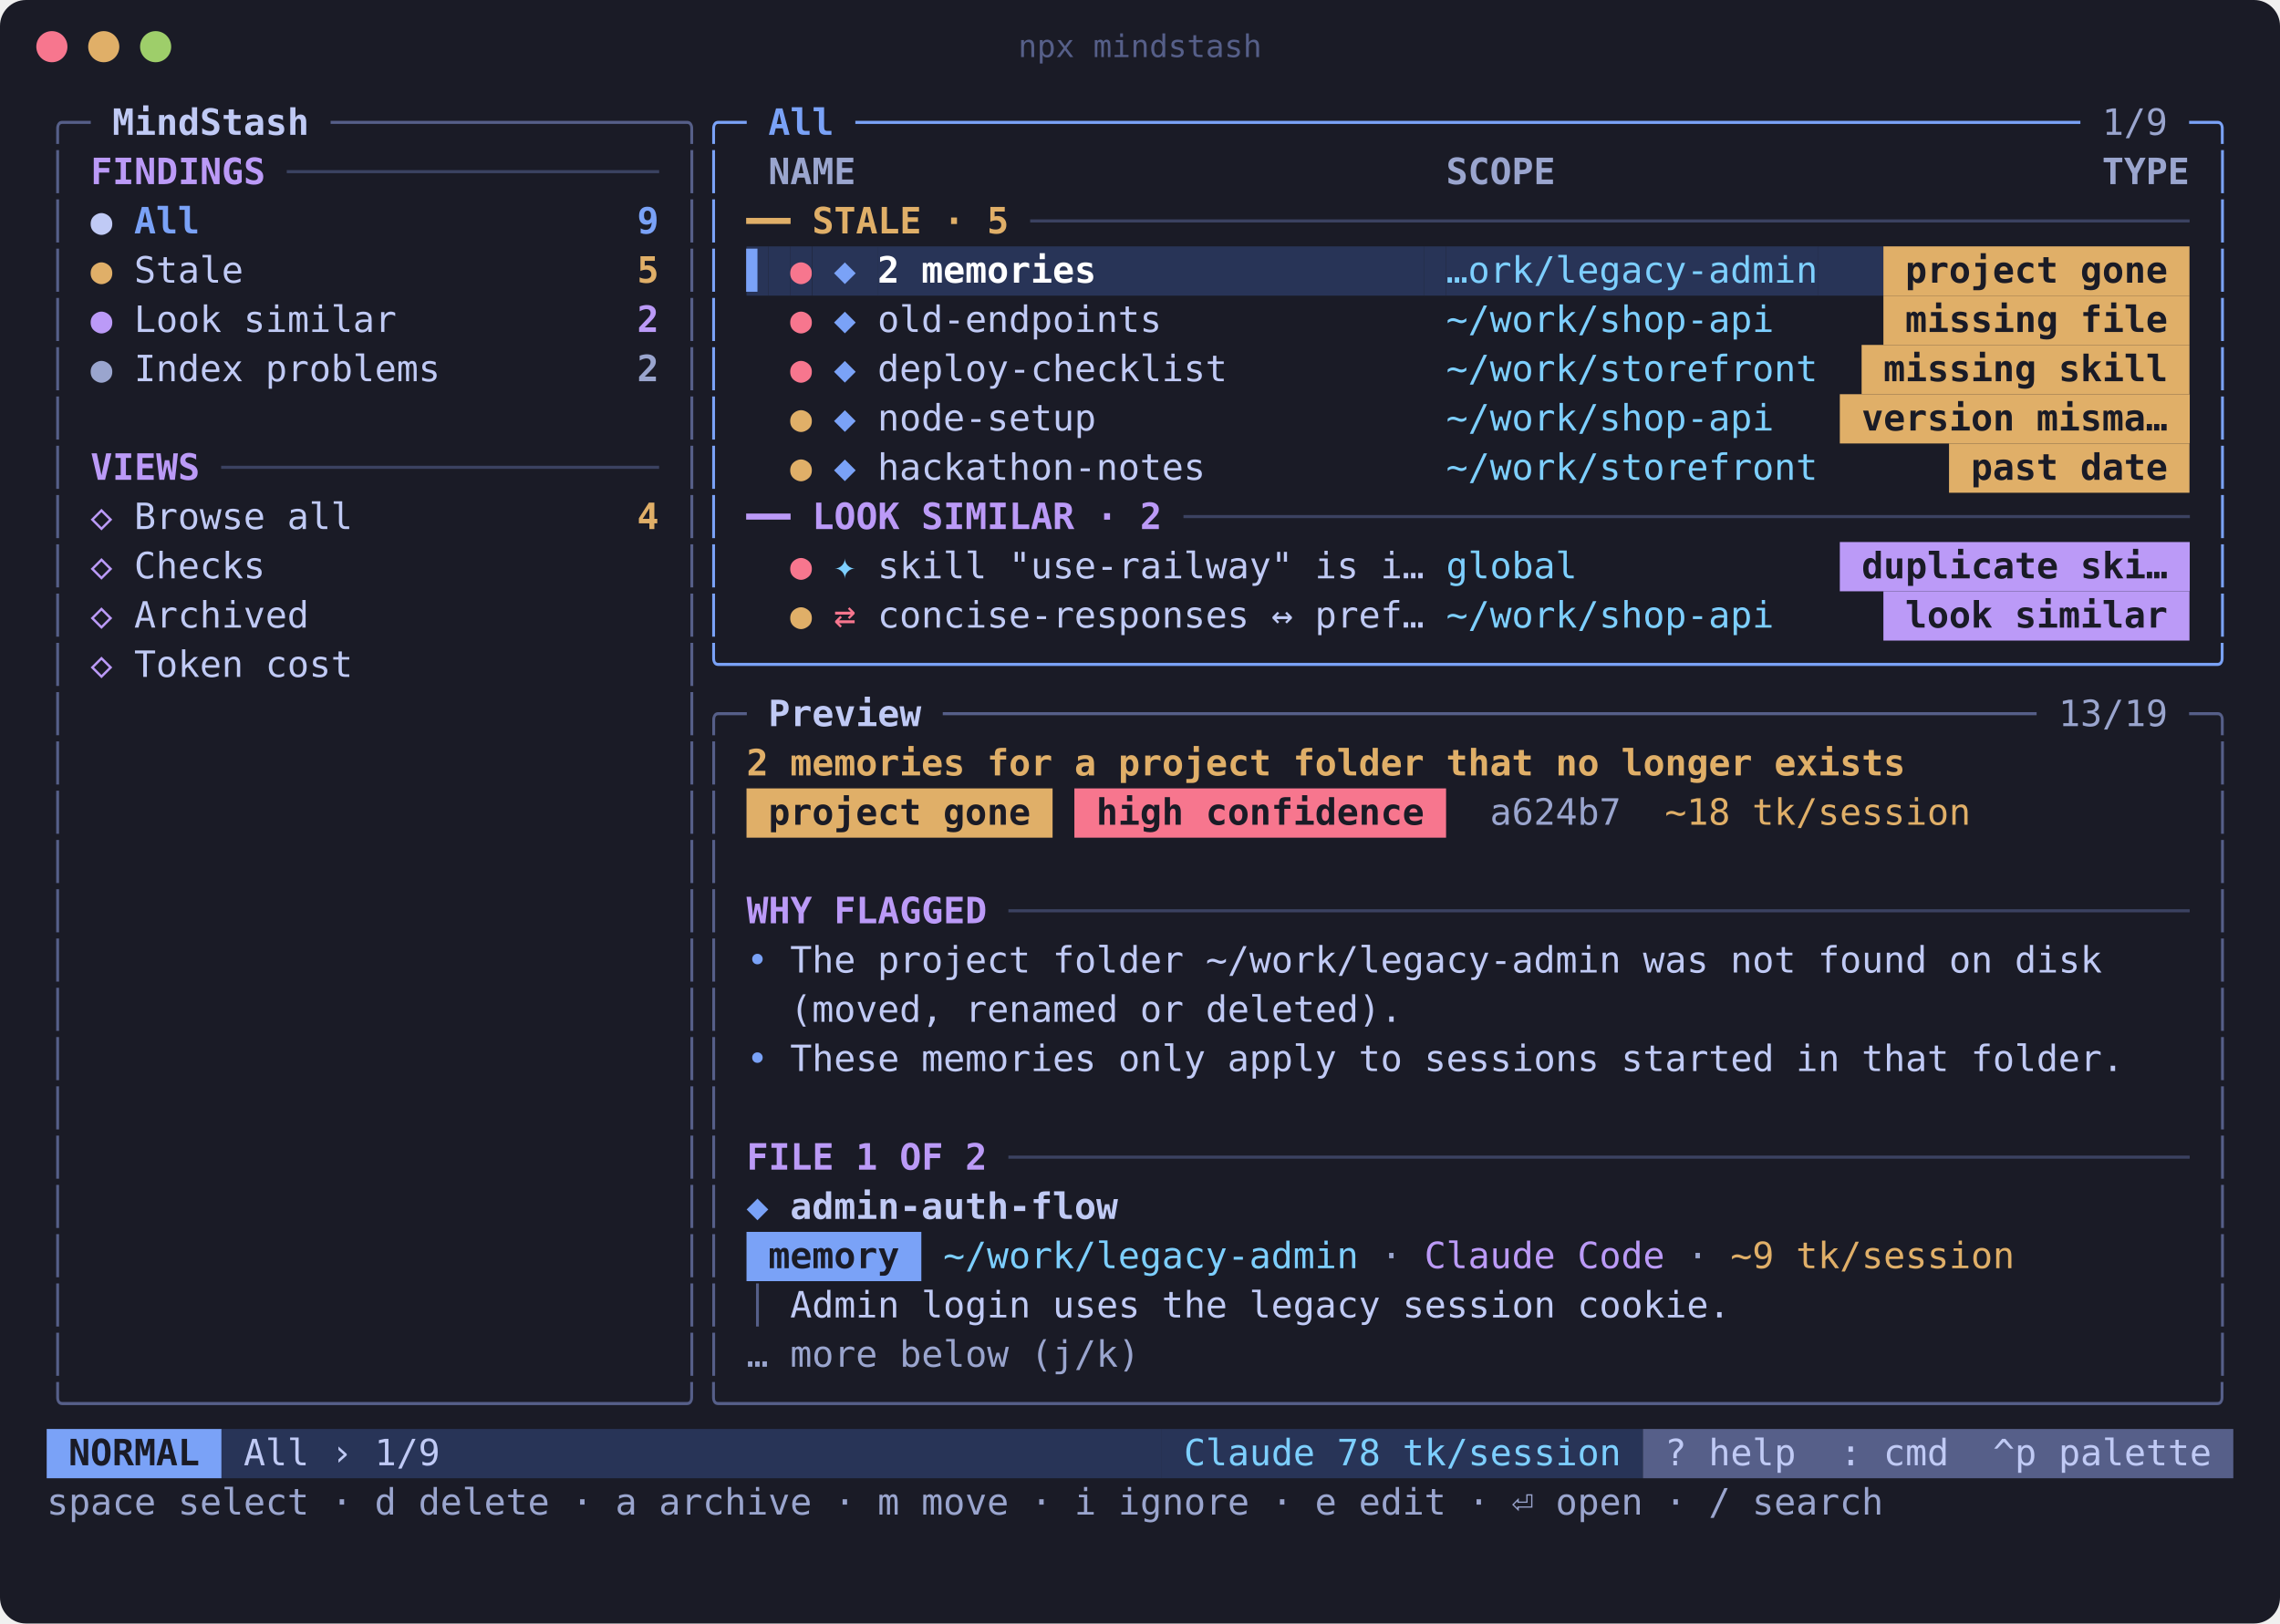
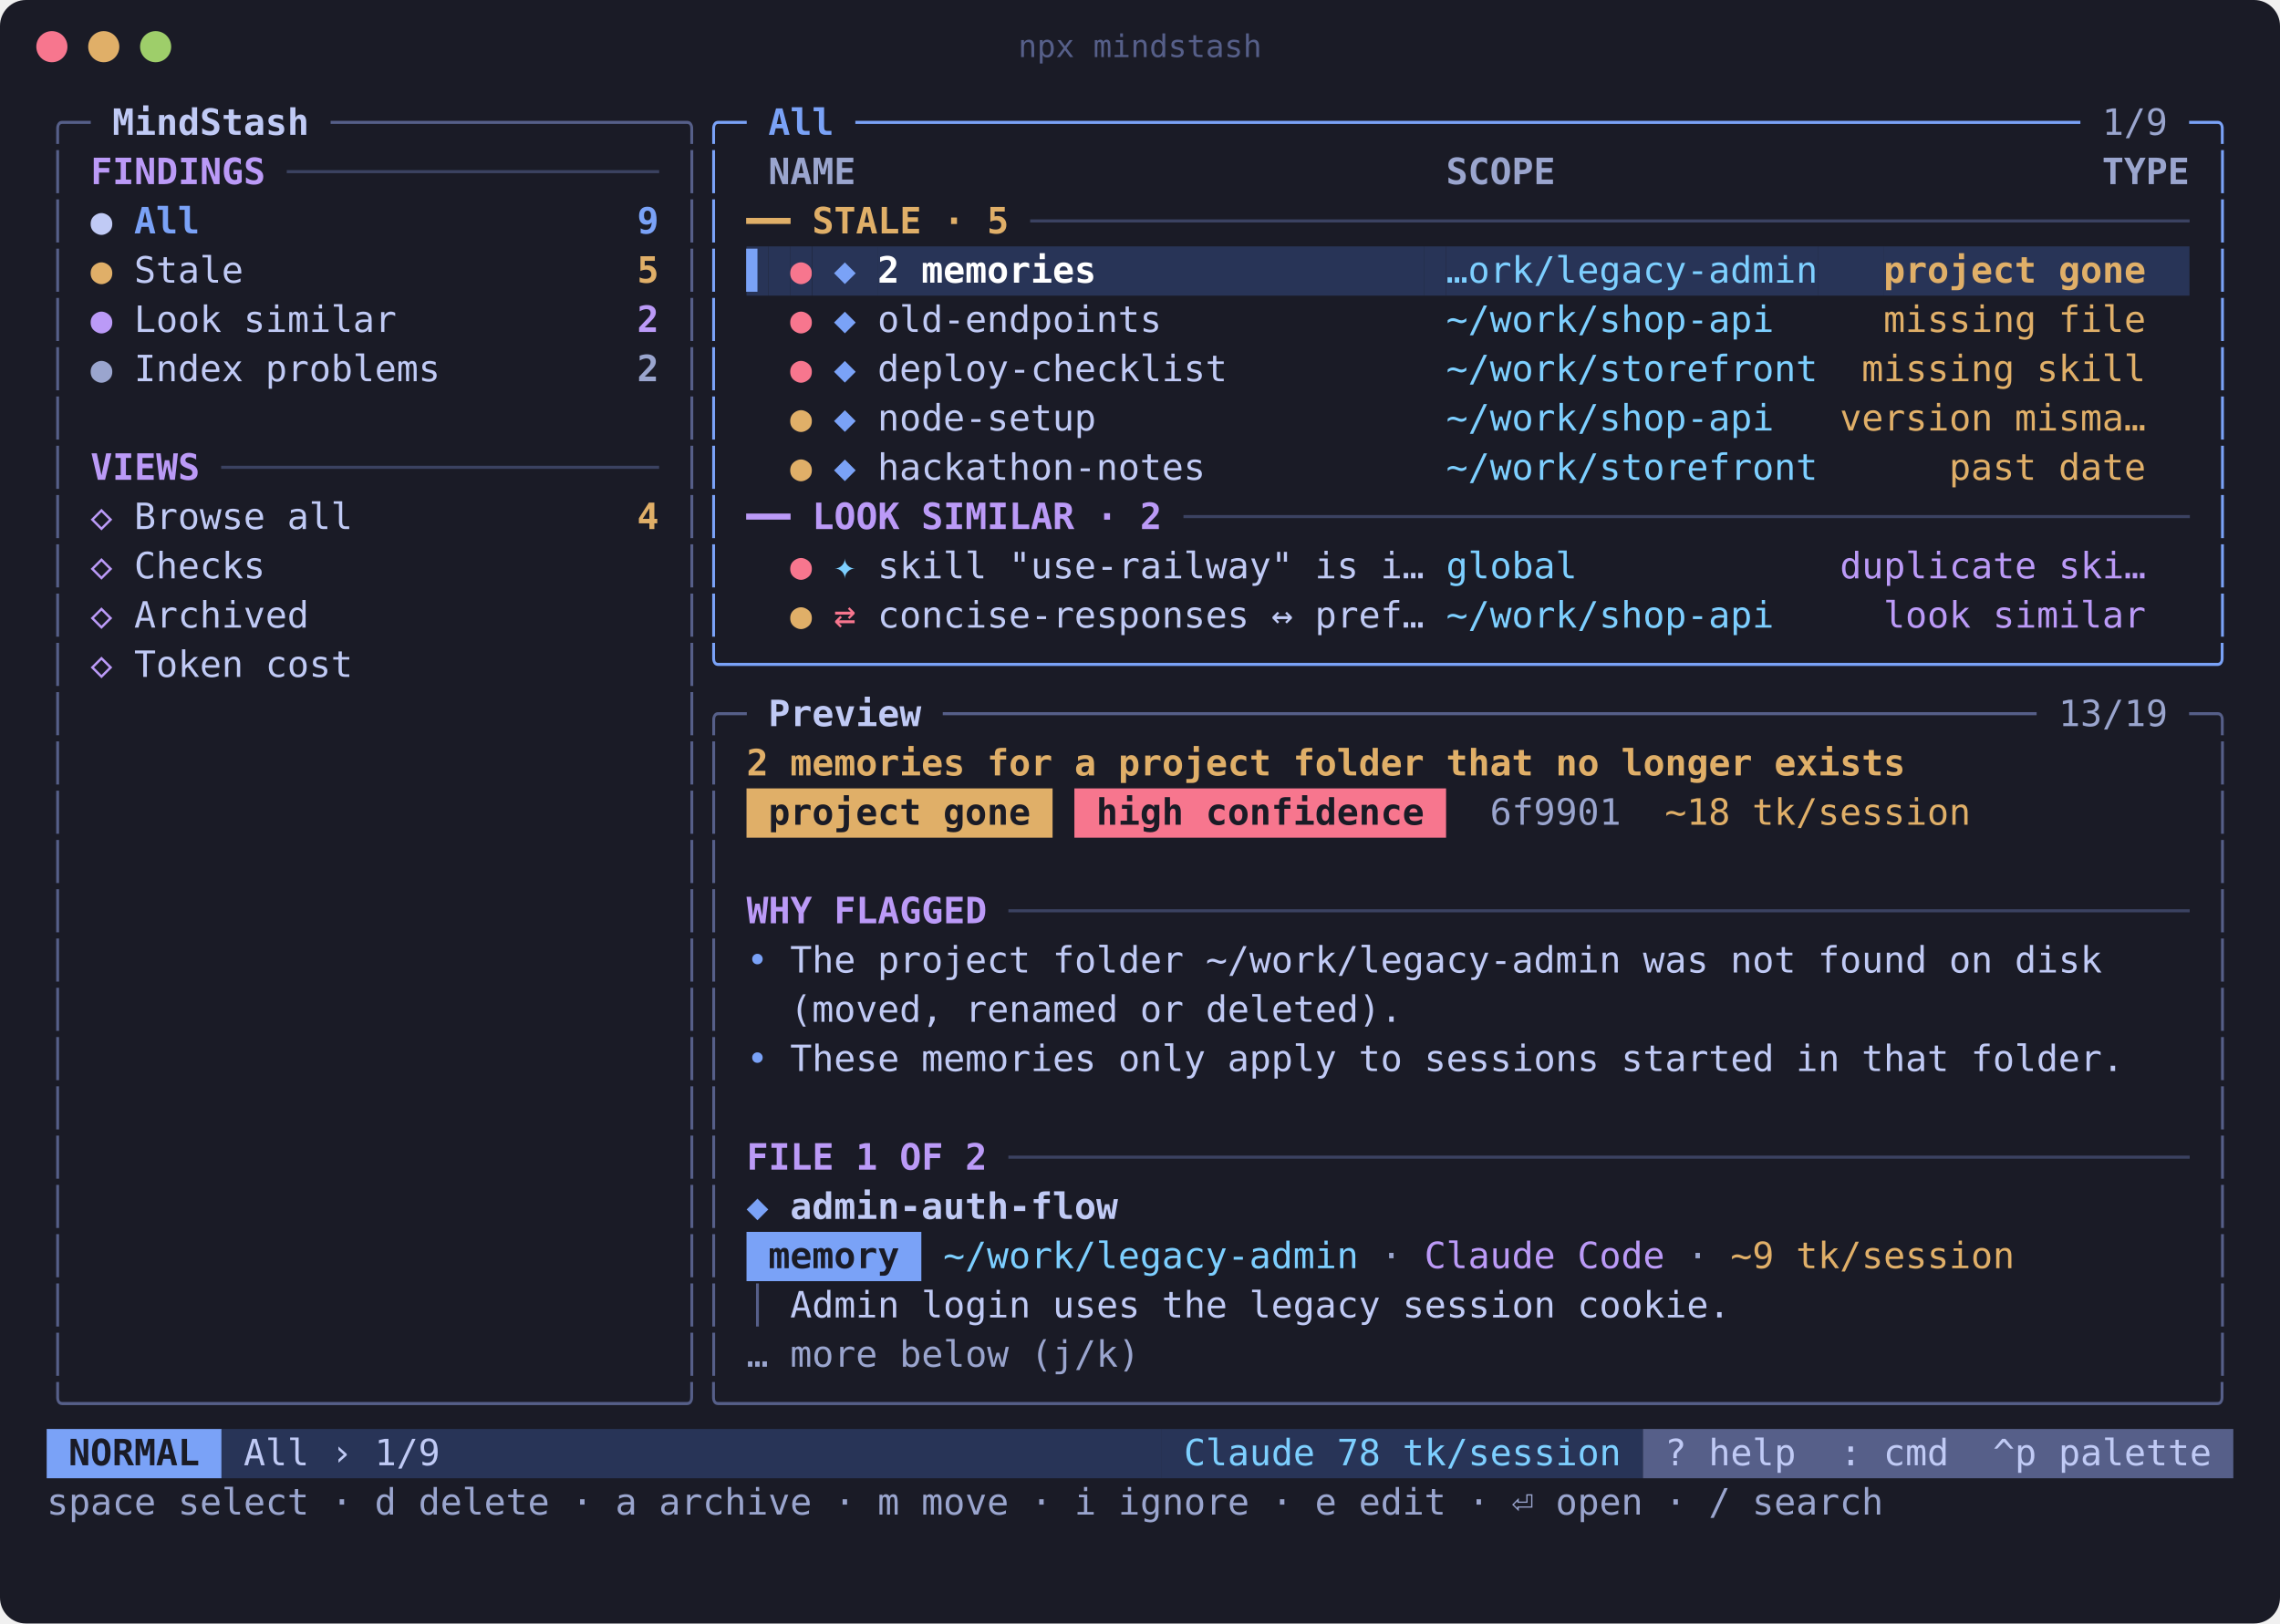
<svg xmlns="http://www.w3.org/2000/svg" width="879" height="626" viewBox="0 0 879 626" role="img" aria-label="npx mindstash">
  <rect width="879" height="626" rx="10" fill="#1a1b26" />
  <circle cx="20" cy="18" r="6" fill="#f7768e" />
  <circle cx="40" cy="18" r="6" fill="#e0af68" />
  <circle cx="60" cy="18" r="6" fill="#9ece6a" />
  <text x="439.5" y="22" fill="#565f89" font-size="12" text-anchor="middle" font-family="ui-monospace, SFMono-Regular, Menlo, monospace">npx mindstash</text>
  <g font-family="ui-monospace, SFMono-Regular, Menlo, Consolas, monospace" font-size="14" xml:space="preserve">
    <text x="18.0" y="52" fill="#565f89">╭─</text>
    <text x="43.3" y="52" fill="#c0caf5" font-weight="700">MindStash</text>
    <text x="127.6" y="52" fill="#565f89">────────────────╮</text>
    <text x="270.9" y="52" fill="#7aa2f7">╭─</text>
    <text x="296.2" y="52" fill="#7aa2f7" font-weight="700">All</text>
    <text x="329.9" y="52" fill="#7aa2f7">────────────────────────────────────────────────────────</text>
    <text x="810.4" y="52" fill="#9aa5ce">1/9</text>
    <text x="844.1" y="52" fill="#7aa2f7">─╮</text>
    <text x="18.0" y="71" fill="#565f89">│</text>
    <text x="34.9" y="71" fill="#bb9af7" font-weight="700">FINDINGS</text>
    <text x="110.7" y="71" fill="#3b4261">─────────────────</text>
    <text x="262.5" y="71" fill="#565f89">│</text>
    <text x="270.9" y="71" fill="#7aa2f7">│</text>
    <text x="296.2" y="71" fill="#9aa5ce" font-weight="700">NAME</text>
    <text x="557.5" y="71" fill="#9aa5ce" font-weight="700">SCOPE</text>
    <text x="810.4" y="71" fill="#9aa5ce" font-weight="700">TYPE</text>
    <text x="852.6" y="71" fill="#7aa2f7">│</text>
    <text x="18.0" y="90" fill="#565f89">│</text>
    <text x="34.9" y="90" fill="#c0caf5" font-weight="700">●</text>
    <text x="51.7" y="90" fill="#7aa2f7" font-weight="700">All</text>
    <text x="245.6" y="90" fill="#7aa2f7" font-weight="700">9</text>
    <text x="262.5" y="90" fill="#565f89">│</text>
    <text x="270.9" y="90" fill="#7aa2f7">│</text>
    <text x="287.8" y="90" fill="#e0af68">━━</text>
    <text x="313.1" y="90" fill="#e0af68" font-weight="700">STALE</text>
    <text x="363.6" y="90" fill="#e0af68" font-weight="700">·</text>
    <text x="380.5" y="90" fill="#e0af68" font-weight="700">5</text>
    <text x="397.3" y="90" fill="#3b4261">─────────────────────────────────────────────────────</text>
    <text x="852.6" y="90" fill="#7aa2f7">│</text>
    <text x="18.0" y="109" fill="#565f89">│</text>
    <text x="34.9" y="109" fill="#e0af68">●</text>
    <text x="51.7" y="109" fill="#c0caf5">Stale</text>
    <text x="245.6" y="109" fill="#e0af68" font-weight="700">5</text>
    <text x="262.5" y="109" fill="#565f89">│</text>
    <text x="270.9" y="109" fill="#7aa2f7">│</text>
    <rect x="287.8" y="95" width="8.4" height="19" fill="#283457" />
    <text x="287.8" y="109" fill="#7aa2f7">▌</text>
    <rect x="296.2" y="95" width="8.4" height="19" fill="#283457" />
    <rect x="304.6" y="95" width="8.4" height="19" fill="#283457" />
    <text x="304.6" y="109" fill="#f7768e">●</text>
    <rect x="313.1" y="95" width="25.3" height="19" fill="#283457" />
    <text x="321.5" y="109" fill="#7aa2f7">◆</text>
    <rect x="338.3" y="95" width="210.8" height="19" fill="#283457" />
    <text x="338.3" y="109" fill="#ffffff" font-weight="700">2</text>
    <text x="355.2" y="109" fill="#ffffff" font-weight="700">memories</text>
    <rect x="549.1" y="95" width="8.4" height="19" fill="#283457" />
    <rect x="557.5" y="95" width="143.3" height="19" fill="#283457" />
    <text x="557.5" y="109" fill="#7dcfff">…ork/legacy-admin</text>
    <rect x="700.8" y="95" width="25.3" height="19" fill="#283457" />
-     <rect x="726.1" y="95" width="118.0" height="19" fill="#e0af68" />
-     <text x="734.5" y="109" fill="#1a1b26" font-weight="700">project</text>
-     <text x="802.0" y="109" fill="#1a1b26" font-weight="700">gone</text>
+     <rect x="726.1" y="95" width="118.0" height="19" fill="#283457" />
+     <text x="726.1" y="109" fill="#e0af68" font-weight="700">project</text>
+     <text x="793.6" y="109" fill="#e0af68" font-weight="700">gone</text>
    <text x="852.6" y="109" fill="#7aa2f7">│</text>
    <text x="18.0" y="128" fill="#565f89">│</text>
    <text x="34.9" y="128" fill="#bb9af7">●</text>
    <text x="51.7" y="128" fill="#c0caf5">Look</text>
    <text x="93.9" y="128" fill="#c0caf5">similar</text>
    <text x="245.6" y="128" fill="#bb9af7" font-weight="700">2</text>
    <text x="262.5" y="128" fill="#565f89">│</text>
    <text x="270.9" y="128" fill="#7aa2f7">│</text>
    <text x="304.6" y="128" fill="#f7768e">●</text>
    <text x="321.5" y="128" fill="#7aa2f7">◆</text>
    <text x="338.3" y="128" fill="#c0caf5">old-endpoints</text>
    <text x="557.5" y="128" fill="#7dcfff">~/work/shop-api</text>
-     <rect x="726.1" y="114" width="118.0" height="19" fill="#e0af68" />
-     <text x="734.5" y="128" fill="#1a1b26" font-weight="700">missing</text>
-     <text x="802.0" y="128" fill="#1a1b26" font-weight="700">file</text>
+     <text x="726.1" y="128" fill="#e0af68">missing</text>
+     <text x="793.6" y="128" fill="#e0af68">file</text>
    <text x="852.6" y="128" fill="#7aa2f7">│</text>
    <text x="18.0" y="147" fill="#565f89">│</text>
    <text x="34.9" y="147" fill="#9aa5ce">●</text>
    <text x="51.7" y="147" fill="#c0caf5">Index</text>
    <text x="102.3" y="147" fill="#c0caf5">problems</text>
    <text x="245.6" y="147" fill="#9aa5ce" font-weight="700">2</text>
    <text x="262.5" y="147" fill="#565f89">│</text>
    <text x="270.9" y="147" fill="#7aa2f7">│</text>
    <text x="304.6" y="147" fill="#f7768e">●</text>
    <text x="321.5" y="147" fill="#7aa2f7">◆</text>
    <text x="338.3" y="147" fill="#c0caf5">deploy-checklist</text>
    <text x="557.5" y="147" fill="#7dcfff">~/work/storefront</text>
-     <rect x="717.7" y="133" width="126.4" height="19" fill="#e0af68" />
-     <text x="726.1" y="147" fill="#1a1b26" font-weight="700">missing</text>
-     <text x="793.6" y="147" fill="#1a1b26" font-weight="700">skill</text>
+     <text x="717.7" y="147" fill="#e0af68">missing</text>
+     <text x="785.1" y="147" fill="#e0af68">skill</text>
    <text x="852.6" y="147" fill="#7aa2f7">│</text>
    <text x="18.0" y="166" fill="#565f89">│</text>
    <text x="262.5" y="166" fill="#565f89">│</text>
    <text x="270.9" y="166" fill="#7aa2f7">│</text>
    <text x="304.6" y="166" fill="#e0af68">●</text>
    <text x="321.5" y="166" fill="#7aa2f7">◆</text>
    <text x="338.3" y="166" fill="#c0caf5">node-setup</text>
    <text x="557.5" y="166" fill="#7dcfff">~/work/shop-api</text>
-     <rect x="709.3" y="152" width="134.9" height="19" fill="#e0af68" />
-     <text x="717.7" y="166" fill="#1a1b26" font-weight="700">version</text>
-     <text x="785.1" y="166" fill="#1a1b26" font-weight="700">misma…</text>
+     <text x="709.3" y="166" fill="#e0af68">version</text>
+     <text x="776.7" y="166" fill="#e0af68">misma…</text>
    <text x="852.6" y="166" fill="#7aa2f7">│</text>
    <text x="18.0" y="185" fill="#565f89">│</text>
    <text x="34.9" y="185" fill="#bb9af7" font-weight="700">VIEWS</text>
    <text x="85.4" y="185" fill="#3b4261">────────────────────</text>
    <text x="262.5" y="185" fill="#565f89">│</text>
    <text x="270.9" y="185" fill="#7aa2f7">│</text>
    <text x="304.6" y="185" fill="#e0af68">●</text>
    <text x="321.5" y="185" fill="#7aa2f7">◆</text>
    <text x="338.3" y="185" fill="#c0caf5">hackathon-notes</text>
    <text x="557.5" y="185" fill="#7dcfff">~/work/storefront</text>
-     <rect x="751.4" y="171" width="92.7" height="19" fill="#e0af68" />
-     <text x="759.8" y="185" fill="#1a1b26" font-weight="700">past</text>
-     <text x="802.0" y="185" fill="#1a1b26" font-weight="700">date</text>
+     <text x="751.4" y="185" fill="#e0af68">past</text>
+     <text x="793.6" y="185" fill="#e0af68">date</text>
    <text x="852.6" y="185" fill="#7aa2f7">│</text>
    <text x="18.0" y="204" fill="#565f89">│</text>
    <text x="34.9" y="204" fill="#bb9af7">◇</text>
    <text x="51.7" y="204" fill="#c0caf5">Browse</text>
    <text x="110.7" y="204" fill="#c0caf5">all</text>
    <text x="245.6" y="204" fill="#e0af68" font-weight="700">4</text>
    <text x="262.5" y="204" fill="#565f89">│</text>
    <text x="270.9" y="204" fill="#7aa2f7">│</text>
    <text x="287.8" y="204" fill="#bb9af7">━━</text>
    <text x="313.1" y="204" fill="#bb9af7" font-weight="700">LOOK</text>
    <text x="355.2" y="204" fill="#bb9af7" font-weight="700">SIMILAR</text>
    <text x="422.6" y="204" fill="#bb9af7" font-weight="700">·</text>
    <text x="439.5" y="204" fill="#bb9af7" font-weight="700">2</text>
    <text x="456.4" y="204" fill="#3b4261">──────────────────────────────────────────────</text>
    <text x="852.6" y="204" fill="#7aa2f7">│</text>
    <text x="18.0" y="223" fill="#565f89">│</text>
    <text x="34.9" y="223" fill="#bb9af7">◇</text>
    <text x="51.7" y="223" fill="#c0caf5">Checks</text>
    <text x="262.5" y="223" fill="#565f89">│</text>
    <text x="270.9" y="223" fill="#7aa2f7">│</text>
    <text x="304.6" y="223" fill="#f7768e">●</text>
    <text x="321.5" y="223" fill="#7dcfff">✦</text>
    <text x="338.3" y="223" fill="#c0caf5">skill</text>
    <text x="388.9" y="223" fill="#c0caf5">"use-railway"</text>
    <text x="506.9" y="223" fill="#c0caf5">is</text>
    <text x="532.2" y="223" fill="#c0caf5">i…</text>
    <text x="557.5" y="223" fill="#7dcfff">global</text>
-     <rect x="709.3" y="209" width="134.9" height="19" fill="#bb9af7" />
-     <text x="717.7" y="223" fill="#1a1b26" font-weight="700">duplicate</text>
-     <text x="802.0" y="223" fill="#1a1b26" font-weight="700">ski…</text>
+     <text x="709.3" y="223" fill="#bb9af7">duplicate</text>
+     <text x="793.6" y="223" fill="#bb9af7">ski…</text>
    <text x="852.6" y="223" fill="#7aa2f7">│</text>
    <text x="18.0" y="242" fill="#565f89">│</text>
    <text x="34.9" y="242" fill="#bb9af7">◇</text>
    <text x="51.7" y="242" fill="#c0caf5">Archived</text>
    <text x="262.5" y="242" fill="#565f89">│</text>
    <text x="270.9" y="242" fill="#7aa2f7">│</text>
    <text x="304.6" y="242" fill="#e0af68">●</text>
    <text x="321.5" y="242" fill="#f7768e">⇄</text>
    <text x="338.3" y="242" fill="#c0caf5">concise-responses</text>
    <text x="490.1" y="242" fill="#c0caf5">↔</text>
    <text x="506.9" y="242" fill="#c0caf5">pref…</text>
    <text x="557.5" y="242" fill="#7dcfff">~/work/shop-api</text>
-     <rect x="726.1" y="228" width="118.0" height="19" fill="#bb9af7" />
-     <text x="734.5" y="242" fill="#1a1b26" font-weight="700">look</text>
-     <text x="776.7" y="242" fill="#1a1b26" font-weight="700">similar</text>
+     <text x="726.1" y="242" fill="#bb9af7">look</text>
+     <text x="768.3" y="242" fill="#bb9af7">similar</text>
    <text x="852.6" y="242" fill="#7aa2f7">│</text>
    <text x="18.0" y="261" fill="#565f89">│</text>
    <text x="34.9" y="261" fill="#bb9af7">◇</text>
    <text x="51.7" y="261" fill="#c0caf5">Token</text>
    <text x="102.3" y="261" fill="#c0caf5">cost</text>
    <text x="262.5" y="261" fill="#565f89">│</text>
    <text x="270.9" y="261" fill="#7aa2f7">╰────────────────────────────────────────────────────────────────────╯</text>
    <text x="18.0" y="280" fill="#565f89">│</text>
    <text x="262.5" y="280" fill="#565f89">│╭─</text>
    <text x="296.2" y="280" fill="#c0caf5" font-weight="700">Preview</text>
    <text x="363.6" y="280" fill="#565f89">──────────────────────────────────────────────────</text>
    <text x="793.6" y="280" fill="#9aa5ce">13/19</text>
    <text x="844.1" y="280" fill="#565f89">─╮</text>
    <text x="18.0" y="299" fill="#565f89">│</text>
    <text x="262.5" y="299" fill="#565f89">││</text>
    <text x="287.8" y="299" fill="#e0af68" font-weight="700">2</text>
    <text x="304.6" y="299" fill="#e0af68" font-weight="700">memories</text>
    <text x="380.5" y="299" fill="#e0af68" font-weight="700">for</text>
    <text x="414.2" y="299" fill="#e0af68" font-weight="700">a</text>
    <text x="431.1" y="299" fill="#e0af68" font-weight="700">project</text>
    <text x="498.5" y="299" fill="#e0af68" font-weight="700">folder</text>
    <text x="557.5" y="299" fill="#e0af68" font-weight="700">that</text>
    <text x="599.7" y="299" fill="#e0af68" font-weight="700">no</text>
    <text x="625.0" y="299" fill="#e0af68" font-weight="700">longer</text>
    <text x="684.0" y="299" fill="#e0af68" font-weight="700">exists</text>
    <text x="852.6" y="299" fill="#565f89">│</text>
    <text x="18.0" y="318" fill="#565f89">│</text>
    <text x="262.5" y="318" fill="#565f89">││</text>
    <rect x="287.8" y="304" width="118.0" height="19" fill="#e0af68" />
    <text x="296.2" y="318" fill="#1a1b26" font-weight="700">project</text>
    <text x="363.6" y="318" fill="#1a1b26" font-weight="700">gone</text>
    <rect x="414.2" y="304" width="143.3" height="19" fill="#f7768e" />
    <text x="422.6" y="318" fill="#1a1b26" font-weight="700">high</text>
    <text x="464.8" y="318" fill="#1a1b26" font-weight="700">confidence</text>
-     <text x="574.4" y="318" fill="#9aa5ce">a624b7</text>
+     <text x="574.4" y="318" fill="#9aa5ce">6f9901</text>
    <text x="641.8" y="318" fill="#e0af68">~18</text>
    <text x="675.5" y="318" fill="#e0af68">tk/session</text>
    <text x="852.6" y="318" fill="#565f89">│</text>
    <text x="18.0" y="337" fill="#565f89">│</text>
    <text x="262.5" y="337" fill="#565f89">││</text>
    <text x="852.6" y="337" fill="#565f89">│</text>
    <text x="18.0" y="356" fill="#565f89">│</text>
    <text x="262.5" y="356" fill="#565f89">││</text>
    <text x="287.8" y="356" fill="#bb9af7" font-weight="700">WHY</text>
    <text x="321.5" y="356" fill="#bb9af7" font-weight="700">FLAGGED</text>
    <text x="388.9" y="356" fill="#3b4261">──────────────────────────────────────────────────────</text>
    <text x="852.6" y="356" fill="#565f89">│</text>
    <text x="18.0" y="375" fill="#565f89">│</text>
    <text x="262.5" y="375" fill="#565f89">││</text>
    <text x="287.8" y="375" fill="#7aa2f7">•</text>
    <text x="304.6" y="375" fill="#c0caf5">The</text>
    <text x="338.3" y="375" fill="#c0caf5">project</text>
    <text x="405.8" y="375" fill="#c0caf5">folder</text>
    <text x="464.8" y="375" fill="#c0caf5">~/work/legacy-admin</text>
    <text x="633.4" y="375" fill="#c0caf5">was</text>
    <text x="667.1" y="375" fill="#c0caf5">not</text>
    <text x="700.8" y="375" fill="#c0caf5">found</text>
    <text x="751.4" y="375" fill="#c0caf5">on</text>
    <text x="776.7" y="375" fill="#c0caf5">disk</text>
    <text x="852.6" y="375" fill="#565f89">│</text>
    <text x="18.0" y="394" fill="#565f89">│</text>
    <text x="262.5" y="394" fill="#565f89">││</text>
    <text x="304.6" y="394" fill="#c0caf5">(moved,</text>
    <text x="372.1" y="394" fill="#c0caf5">renamed</text>
    <text x="439.5" y="394" fill="#c0caf5">or</text>
    <text x="464.8" y="394" fill="#c0caf5">deleted).</text>
    <text x="852.6" y="394" fill="#565f89">│</text>
    <text x="18.0" y="413" fill="#565f89">│</text>
    <text x="262.5" y="413" fill="#565f89">││</text>
    <text x="287.8" y="413" fill="#7aa2f7">•</text>
    <text x="304.6" y="413" fill="#c0caf5">These</text>
    <text x="355.2" y="413" fill="#c0caf5">memories</text>
    <text x="431.1" y="413" fill="#c0caf5">only</text>
    <text x="473.2" y="413" fill="#c0caf5">apply</text>
    <text x="523.8" y="413" fill="#c0caf5">to</text>
    <text x="549.1" y="413" fill="#c0caf5">sessions</text>
    <text x="625.0" y="413" fill="#c0caf5">started</text>
    <text x="692.4" y="413" fill="#c0caf5">in</text>
    <text x="717.7" y="413" fill="#c0caf5">that</text>
    <text x="759.8" y="413" fill="#c0caf5">folder.</text>
    <text x="852.6" y="413" fill="#565f89">│</text>
    <text x="18.0" y="432" fill="#565f89">│</text>
    <text x="262.5" y="432" fill="#565f89">││</text>
    <text x="852.6" y="432" fill="#565f89">│</text>
    <text x="18.0" y="451" fill="#565f89">│</text>
    <text x="262.5" y="451" fill="#565f89">││</text>
    <text x="287.8" y="451" fill="#bb9af7" font-weight="700">FILE</text>
    <text x="329.9" y="451" fill="#bb9af7" font-weight="700">1</text>
    <text x="346.8" y="451" fill="#bb9af7" font-weight="700">OF</text>
    <text x="372.1" y="451" fill="#bb9af7" font-weight="700">2</text>
    <text x="388.9" y="451" fill="#3b4261">──────────────────────────────────────────────────────</text>
    <text x="852.6" y="451" fill="#565f89">│</text>
    <text x="18.0" y="470" fill="#565f89">│</text>
    <text x="262.5" y="470" fill="#565f89">││</text>
    <text x="287.8" y="470" fill="#7aa2f7">◆</text>
    <text x="304.6" y="470" fill="#c0caf5" font-weight="700">admin-auth-flow</text>
    <text x="852.6" y="470" fill="#565f89">│</text>
    <text x="18.0" y="489" fill="#565f89">│</text>
    <text x="262.5" y="489" fill="#565f89">││</text>
    <rect x="287.8" y="475" width="67.4" height="19" fill="#7aa2f7" />
    <text x="296.2" y="489" fill="#1a1b26" font-weight="700">memory</text>
    <text x="363.6" y="489" fill="#7dcfff">~/work/legacy-admin</text>
    <text x="532.2" y="489" fill="#9aa5ce">·</text>
    <text x="549.1" y="489" fill="#bb9af7">Claude</text>
    <text x="608.1" y="489" fill="#bb9af7">Code</text>
    <text x="650.3" y="489" fill="#9aa5ce">·</text>
    <text x="667.1" y="489" fill="#e0af68">~9</text>
    <text x="692.4" y="489" fill="#e0af68">tk/session</text>
    <text x="852.6" y="489" fill="#565f89">│</text>
    <text x="18.0" y="508" fill="#565f89">│</text>
    <text x="262.5" y="508" fill="#565f89">││</text>
    <text x="287.8" y="508" fill="#565f89">│</text>
    <text x="304.6" y="508" fill="#c0caf5">Admin</text>
    <text x="355.2" y="508" fill="#c0caf5">login</text>
    <text x="405.8" y="508" fill="#c0caf5">uses</text>
    <text x="447.9" y="508" fill="#c0caf5">the</text>
    <text x="481.6" y="508" fill="#c0caf5">legacy</text>
    <text x="540.7" y="508" fill="#c0caf5">session</text>
    <text x="608.1" y="508" fill="#c0caf5">cookie.</text>
    <text x="852.6" y="508" fill="#565f89">│</text>
    <text x="18.0" y="527" fill="#565f89">│</text>
    <text x="262.5" y="527" fill="#565f89">││</text>
    <text x="287.8" y="527" fill="#9aa5ce">…</text>
    <text x="304.6" y="527" fill="#9aa5ce">more</text>
    <text x="346.8" y="527" fill="#9aa5ce">below</text>
    <text x="397.3" y="527" fill="#9aa5ce">(j/k)</text>
    <text x="852.6" y="527" fill="#565f89">│</text>
    <text x="18.0" y="546" fill="#565f89">╰────────────────────────────╯╰────────────────────────────────────────────────────────────────────╯</text>
    <rect x="18.0" y="551" width="67.4" height="19" fill="#7aa2f7" />
    <text x="26.4" y="565" fill="#1a1b26" font-weight="700">NORMAL</text>
    <rect x="85.4" y="551" width="362.5" height="19" fill="#283457" />
    <text x="93.9" y="565" fill="#c0caf5">All</text>
    <text x="127.6" y="565" fill="#c0caf5">›</text>
    <text x="144.4" y="565" fill="#c0caf5">1/9</text>
    <rect x="447.9" y="551" width="185.5" height="19" fill="#283457" />
    <text x="456.4" y="565" fill="#7dcfff">Claude</text>
    <text x="515.4" y="565" fill="#7dcfff">78</text>
    <text x="540.7" y="565" fill="#7dcfff">tk/session</text>
    <rect x="633.4" y="551" width="227.6" height="19" fill="#565f89" />
    <text x="641.8" y="565" fill="#c0caf5">?</text>
    <text x="658.7" y="565" fill="#c0caf5">help</text>
    <text x="709.3" y="565" fill="#c0caf5">:</text>
    <text x="726.1" y="565" fill="#c0caf5">cmd</text>
    <text x="768.3" y="565" fill="#c0caf5">^p</text>
    <text x="793.6" y="565" fill="#c0caf5">palette</text>
    <text x="18.0" y="584" fill="#9aa5ce">space</text>
    <text x="68.6" y="584" fill="#9aa5ce">select</text>
    <text x="127.6" y="584" fill="#9aa5ce">·</text>
    <text x="144.4" y="584" fill="#9aa5ce">d</text>
    <text x="161.3" y="584" fill="#9aa5ce">delete</text>
    <text x="220.3" y="584" fill="#9aa5ce">·</text>
    <text x="237.2" y="584" fill="#9aa5ce">a</text>
    <text x="254.0" y="584" fill="#9aa5ce">archive</text>
    <text x="321.5" y="584" fill="#9aa5ce">·</text>
    <text x="338.3" y="584" fill="#9aa5ce">m</text>
    <text x="355.2" y="584" fill="#9aa5ce">move</text>
    <text x="397.3" y="584" fill="#9aa5ce">·</text>
    <text x="414.2" y="584" fill="#9aa5ce">i</text>
    <text x="431.1" y="584" fill="#9aa5ce">ignore</text>
    <text x="490.1" y="584" fill="#9aa5ce">·</text>
    <text x="506.9" y="584" fill="#9aa5ce">e</text>
    <text x="523.8" y="584" fill="#9aa5ce">edit</text>
    <text x="565.9" y="584" fill="#9aa5ce">·</text>
    <text x="582.8" y="584" fill="#9aa5ce">⏎</text>
    <text x="599.7" y="584" fill="#9aa5ce">open</text>
    <text x="641.8" y="584" fill="#9aa5ce">·</text>
    <text x="658.7" y="584" fill="#9aa5ce">/</text>
    <text x="675.5" y="584" fill="#9aa5ce">search</text>
  </g>
</svg>
